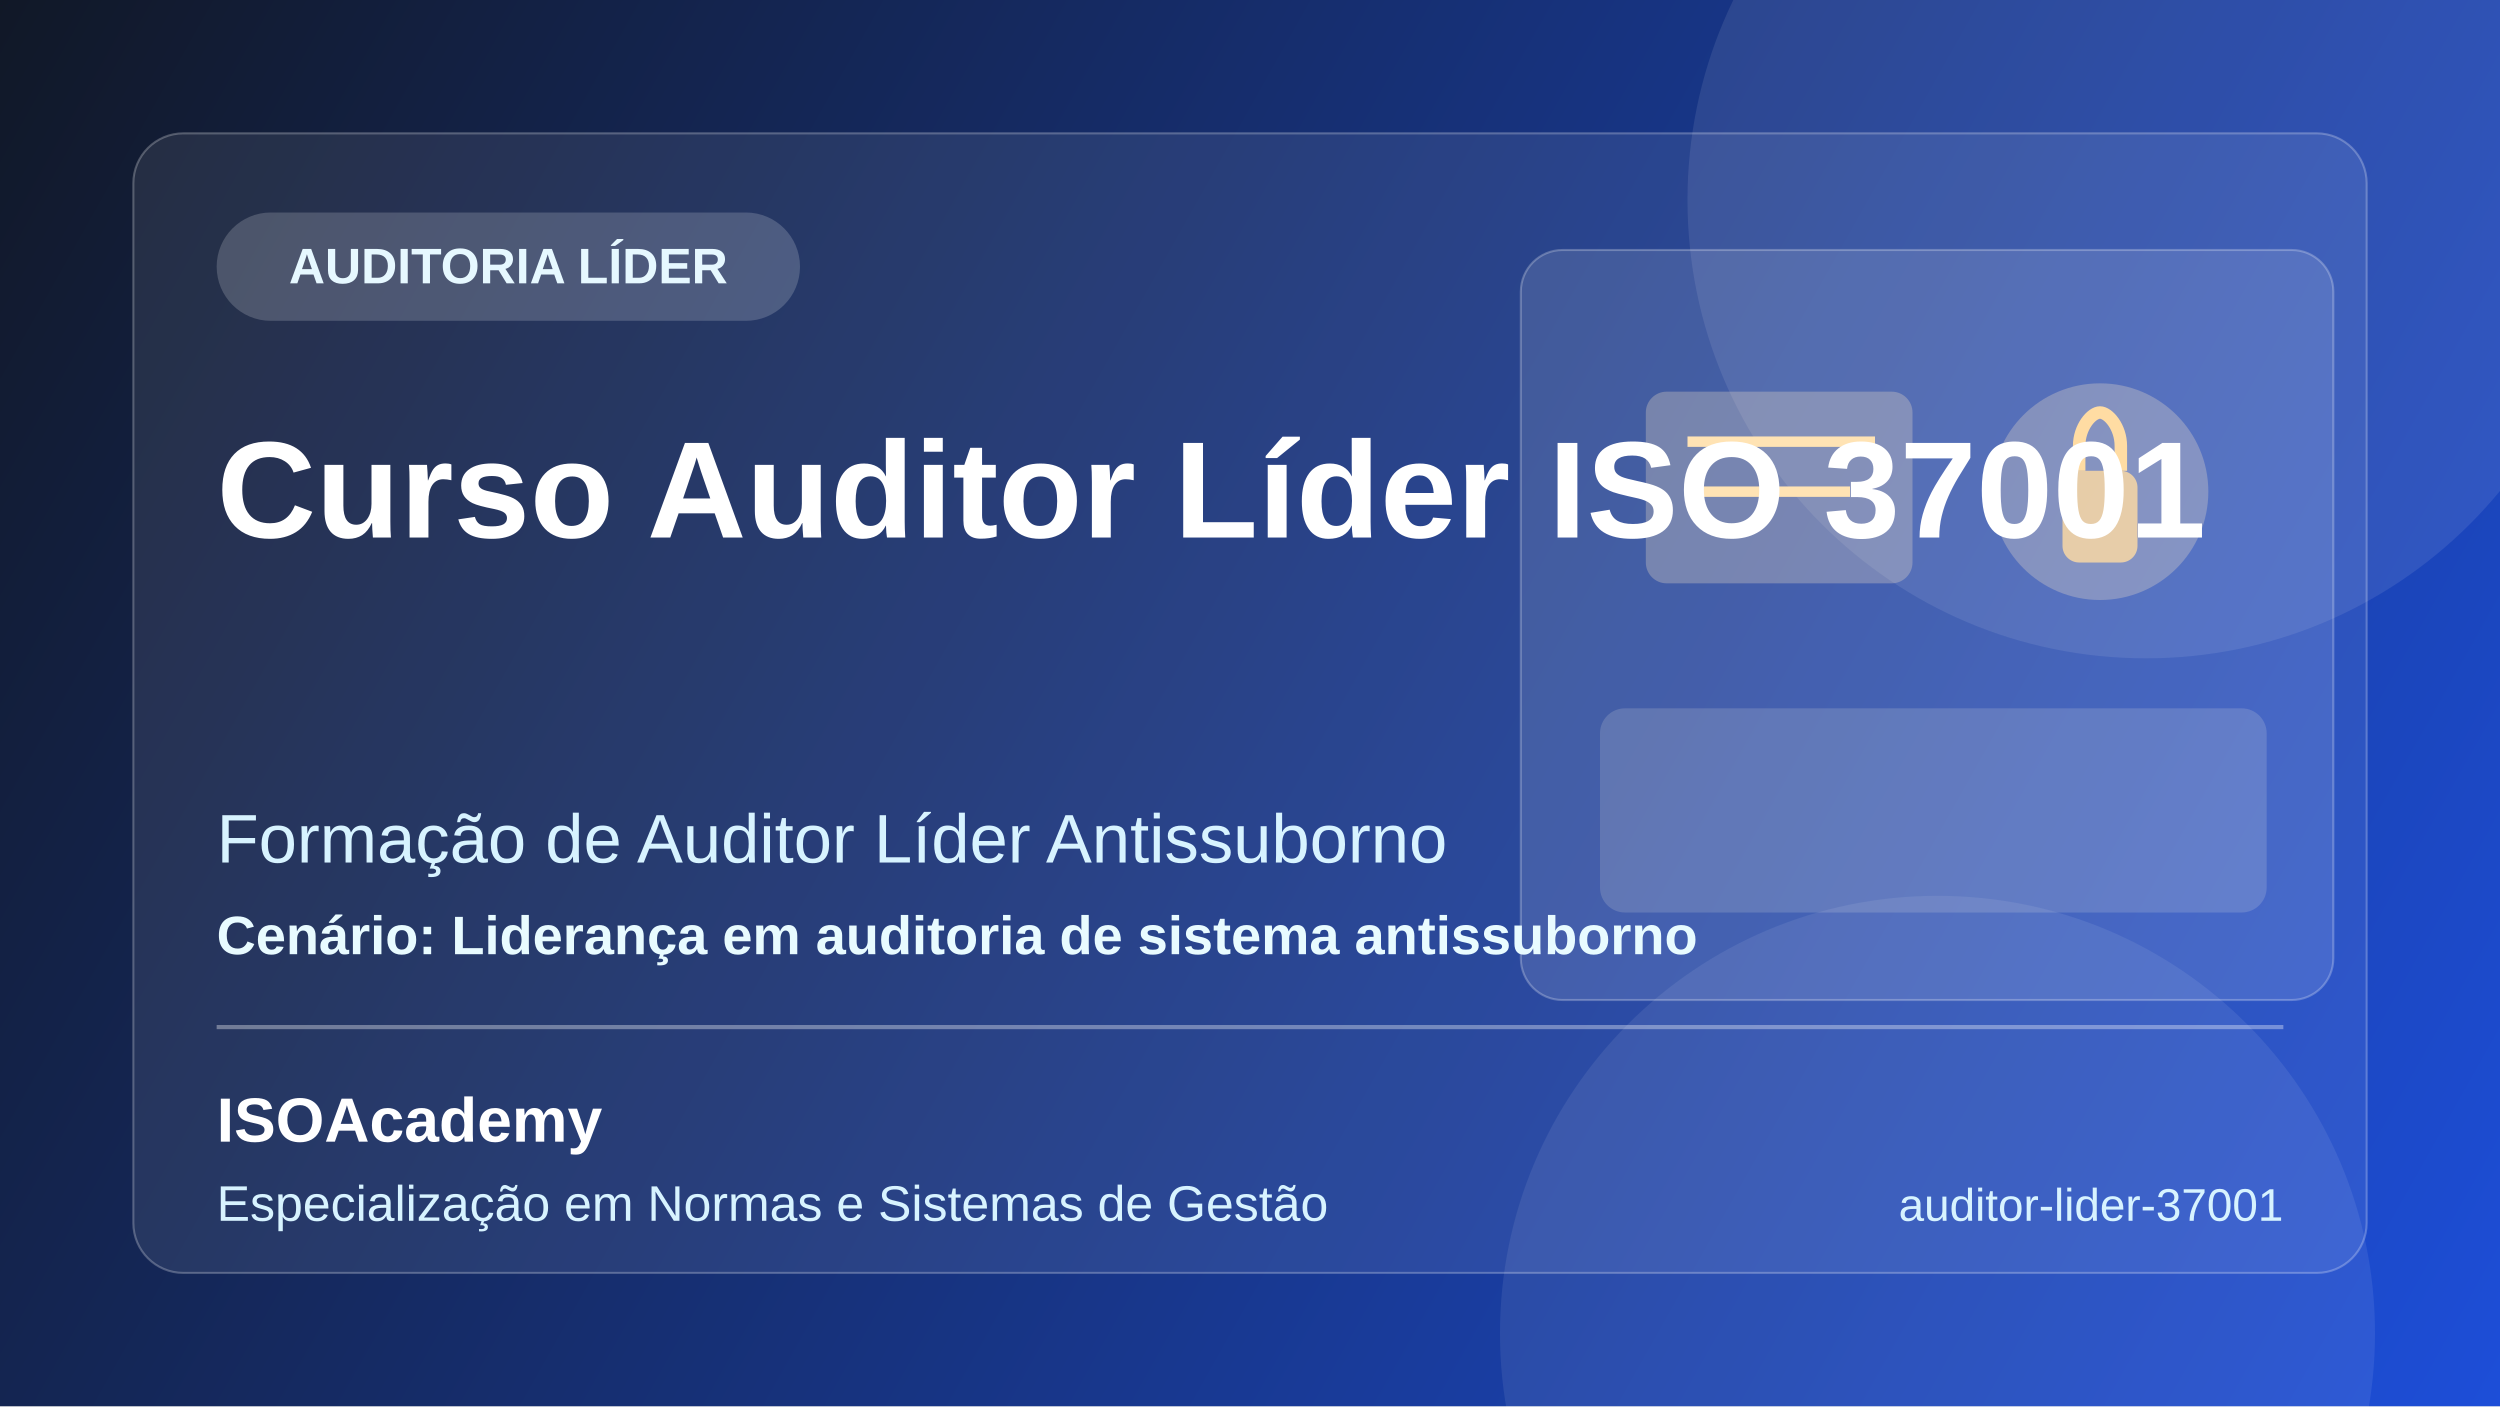
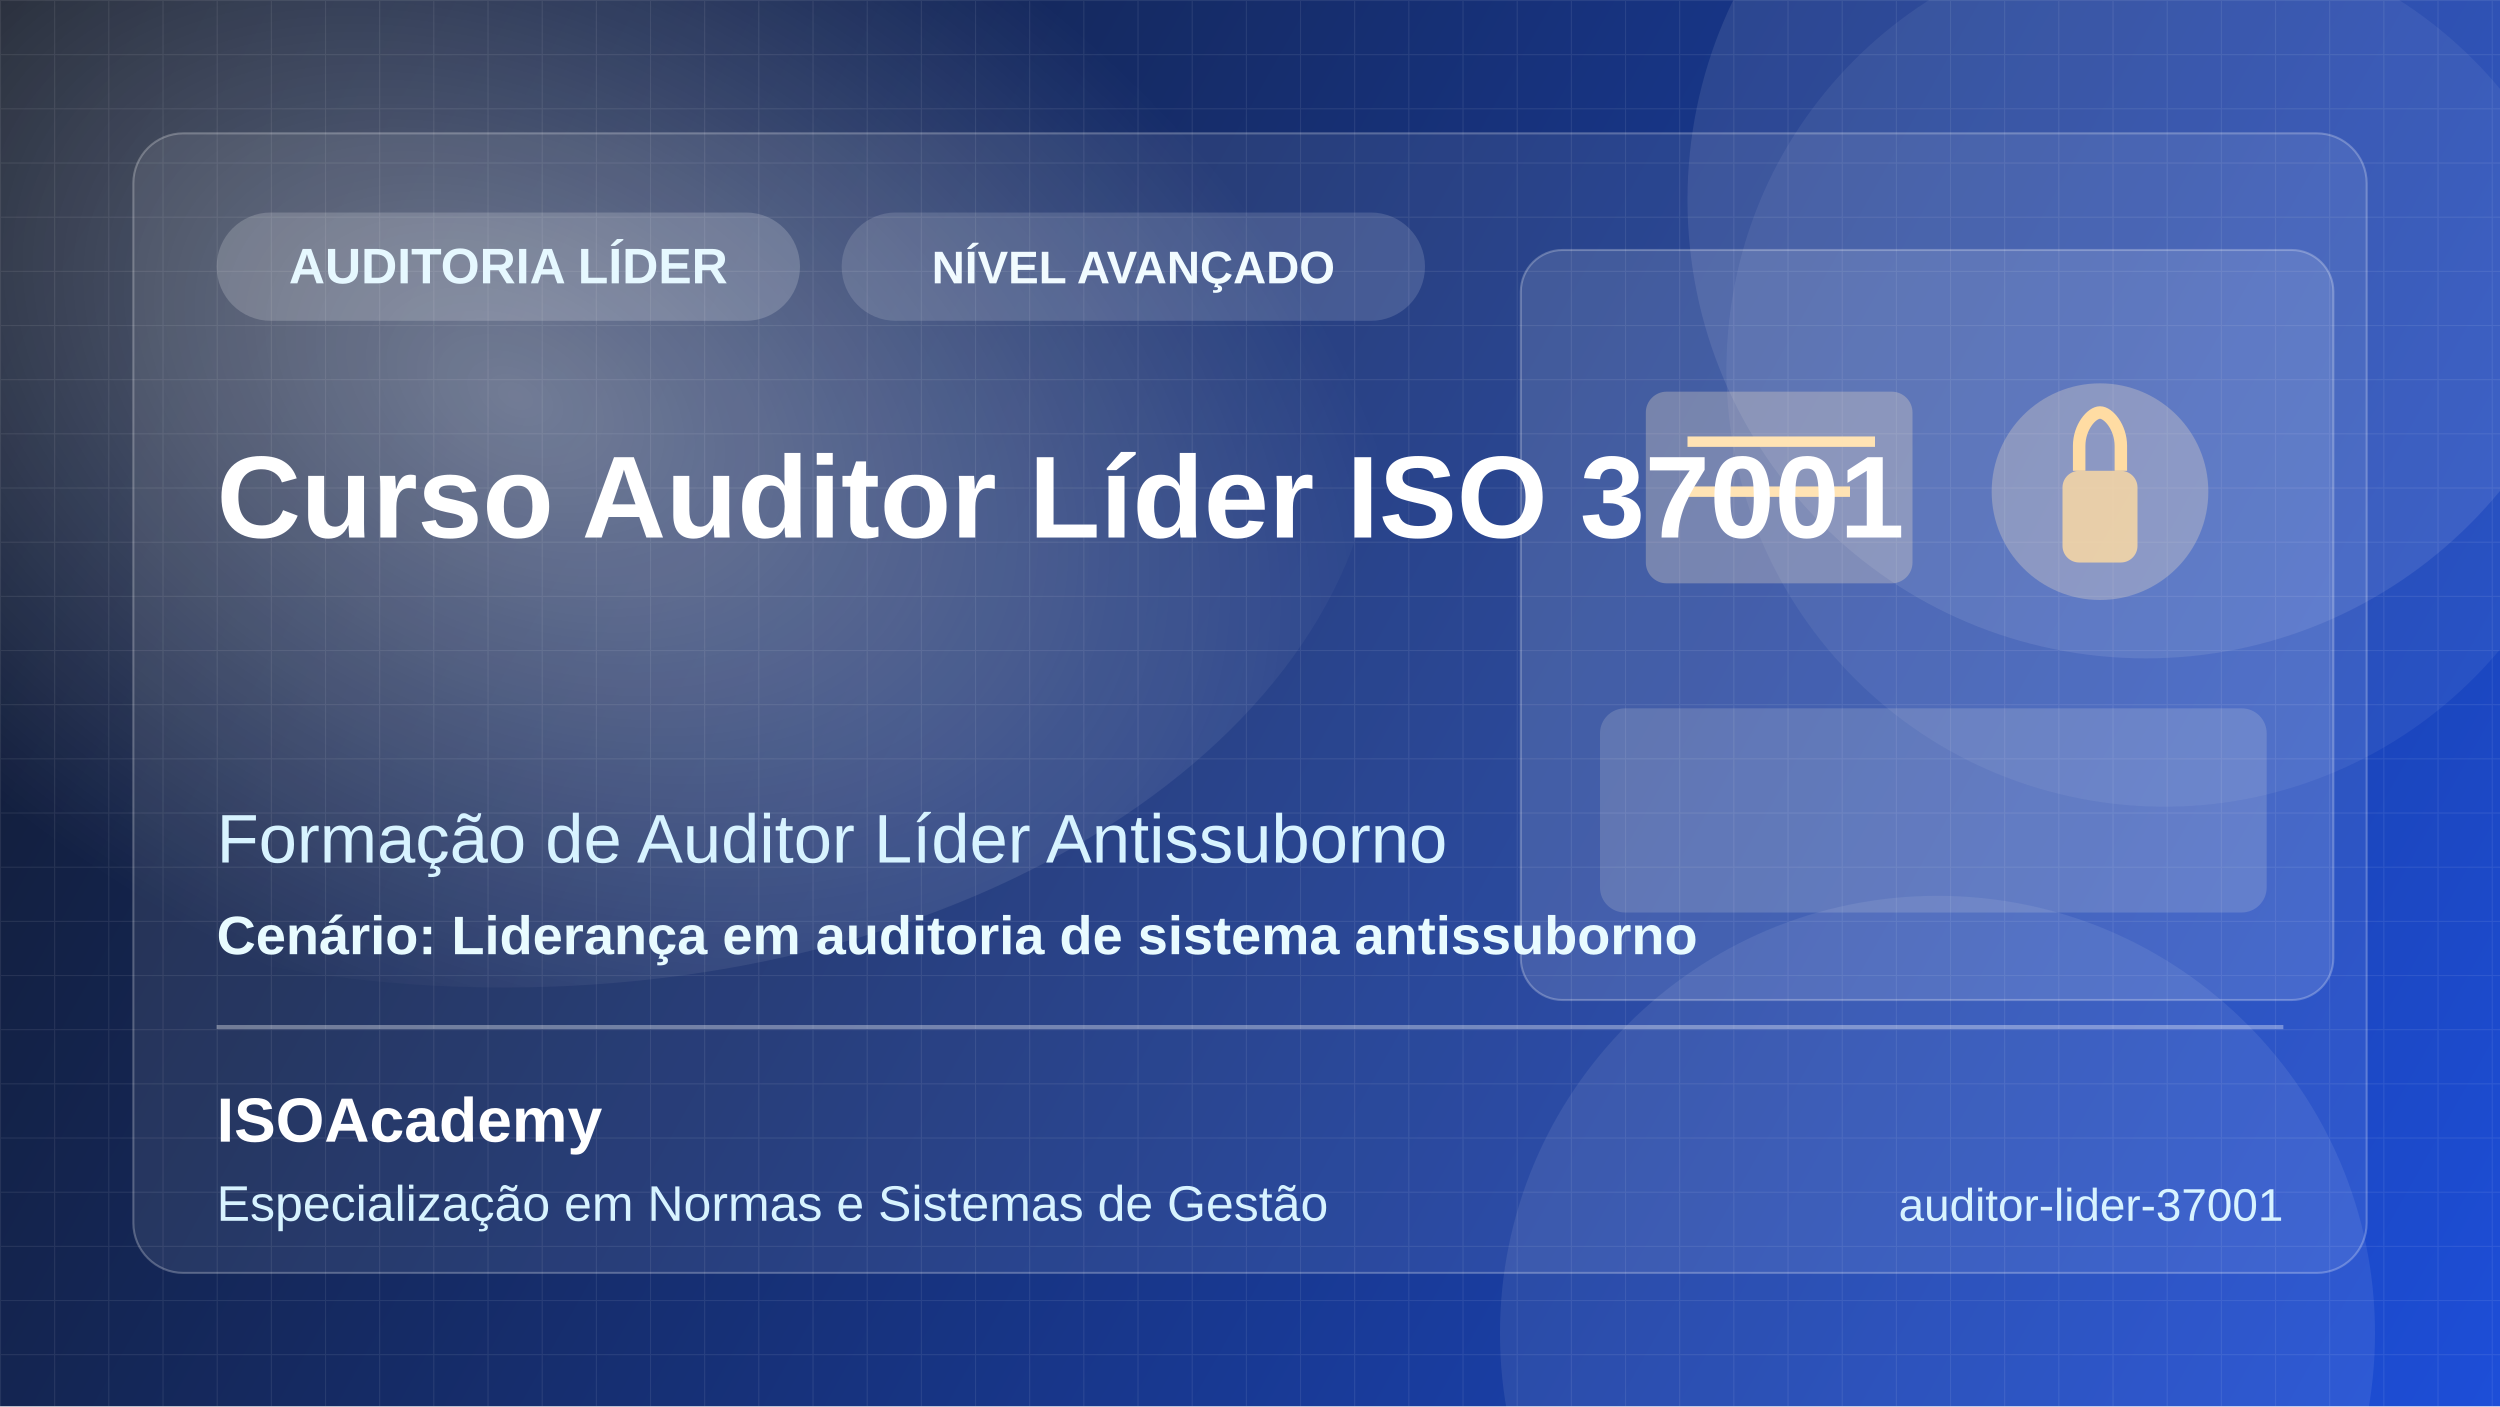
<svg xmlns="http://www.w3.org/2000/svg" width="1200" height="675" viewBox="0 0 1200 675" fill="none">
  <defs>
    <linearGradient id="bg" x1="0" y1="0" x2="1200" y2="675" gradientUnits="userSpaceOnUse">
      <stop stop-color="#111827" />
      <stop offset="1" stop-color="#1D4ED8" />
    </linearGradient>
+     <radialGradient id="glow" cx="0" cy="0" r="1" gradientUnits="userSpaceOnUse" gradientTransform="translate(248 190) rotate(28) scale(460 300)">
+       <stop stop-color="#FFFFFF" stop-opacity="0.35" />
+       <stop offset="1" stop-color="#FFFFFF" stop-opacity="0" />
+     </radialGradient>
+     <pattern id="grid" width="26" height="26" patternUnits="userSpaceOnUse">
+       <path d="M26 0H0V26" fill="none" stroke="#FFFFFF" stroke-opacity="0.08" />
+     </pattern>
  </defs>
  <rect width="1200" height="675" fill="url(#bg)" />
+   <rect width="1200" height="675" fill="url(#grid)" />
+   <ellipse cx="242" cy="194" rx="420" ry="280" fill="url(#glow)" />
  <circle cx="1030" cy="96" r="220" fill="#ffffff" fill-opacity="0.09" />
  <circle cx="930" cy="640" r="210" fill="#ffffff" fill-opacity="0.08" />
+   <rect x="860" y="-60" width="420" height="420" rx="210" fill="#ffffff" fill-opacity="0.06" transform="rotate(8 860 -60)" />
  <rect x="64" y="64" width="1072" height="547" rx="24" fill="#ffffff" fill-opacity="0.08" stroke="#ffffff" stroke-opacity="0.25" />
  <rect x="730" y="120" width="390" height="360" rx="20" fill="#ffffff" fill-opacity="0.12" stroke="#ffffff" stroke-opacity="0.25" />
  <rect x="768" y="340" width="320" height="98" rx="12" fill="#FFF4E5" fill-opacity="0.16" />
  <rect x="790" y="188" width="128" height="92" rx="10" fill="#FFE9C9" fill-opacity="0.28" />
  <line x1="810" y1="212" x2="900" y2="212" stroke="#FFE3B4" stroke-width="5" />
  <line x1="810" y1="236" x2="888" y2="236" stroke="#FFE3B4" stroke-width="5" />
  <circle cx="1008" cy="236" r="52" fill="#FFE9C9" fill-opacity="0.28" />
  <rect x="990" y="226" width="36" height="44" rx="8" fill="#FFDCA3" fill-opacity="0.8" />
  <path d="M998 226V214C998 205 1004 198 1008 198C1012 198 1018 205 1018 214V226" stroke="#FFDCA3" stroke-width="6" />
  <rect x="104" y="102" width="280" height="52" rx="26" fill="#ffffff" fill-opacity="0.18" />
  <text x="244" y="136" fill="#E6F8FF" font-family="Arial, Helvetica, sans-serif" font-size="24" font-weight="700" text-anchor="middle">AUDITORIA LÍDER</text>
-   <text x="104" y="258" fill="#ffffff" font-family="Arial, Helvetica, sans-serif" font-size="66" font-weight="800">Curso Auditor Líder ISO 37001</text>
+   <rect x="404" y="102" width="280" height="52" rx="26" fill="#ffffff" fill-opacity="0.14" />
+   <text x="544" y="136" fill="#F1FBFF" font-family="Arial, Helvetica, sans-serif" font-size="22" font-weight="700" text-anchor="middle">NÍVEL AVANÇADO</text>
+   <text x="104" y="258" fill="#ffffff" font-family="Arial, Helvetica, sans-serif" font-size="56" font-weight="800">Curso Auditor Líder ISO 37001</text>
  <text x="104" y="414" fill="#D7F3FF" font-family="Arial, Helvetica, sans-serif" font-size="33" font-weight="500">Formação de Auditor Líder Antissuborno</text>
  <text x="104" y="458" fill="#E8FBFF" font-family="Arial, Helvetica, sans-serif" font-size="26" font-weight="600">Cenário: Liderança em auditoria de sistema antissuborno</text>
  <rect x="104" y="492" width="992" height="2" fill="#ffffff" fill-opacity="0.35" />
  <text x="104" y="548" fill="#ffffff" font-family="Arial, Helvetica, sans-serif" font-size="30" font-weight="700">ISOAcademy</text>
  <text x="104" y="586" fill="#D7F3FF" font-family="Arial, Helvetica, sans-serif" font-size="24">Especialização em Normas e Sistemas de Gestão</text>
  <text x="1096" y="586" fill="#D7F3FF" font-family="Arial, Helvetica, sans-serif" font-size="22" text-anchor="end">auditor-lider-37001</text>
</svg>
